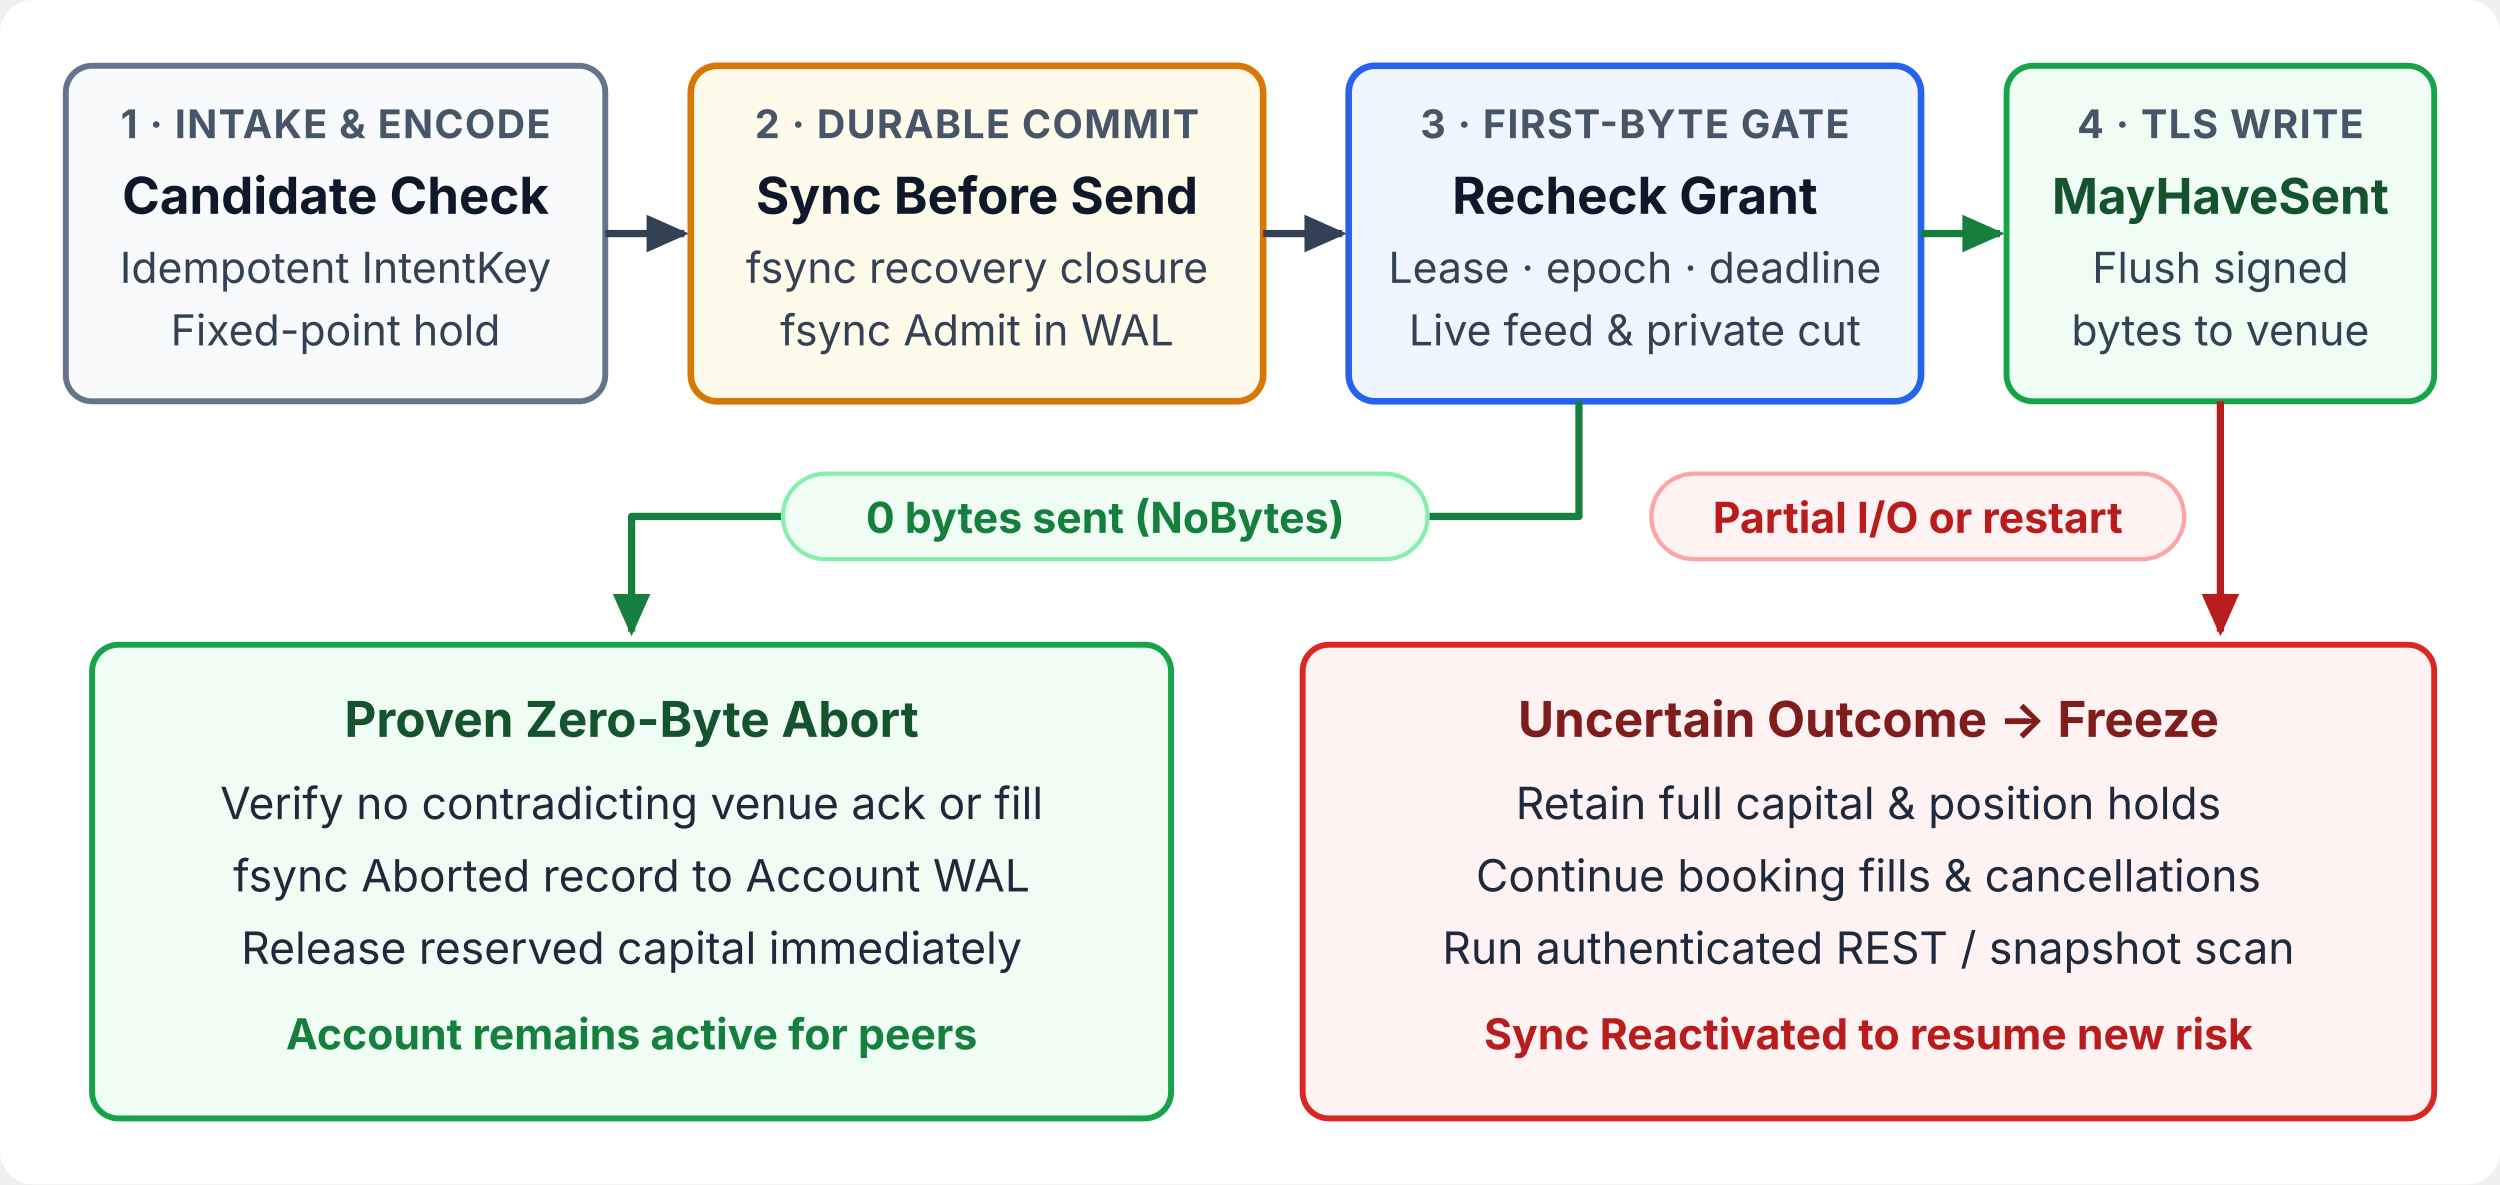
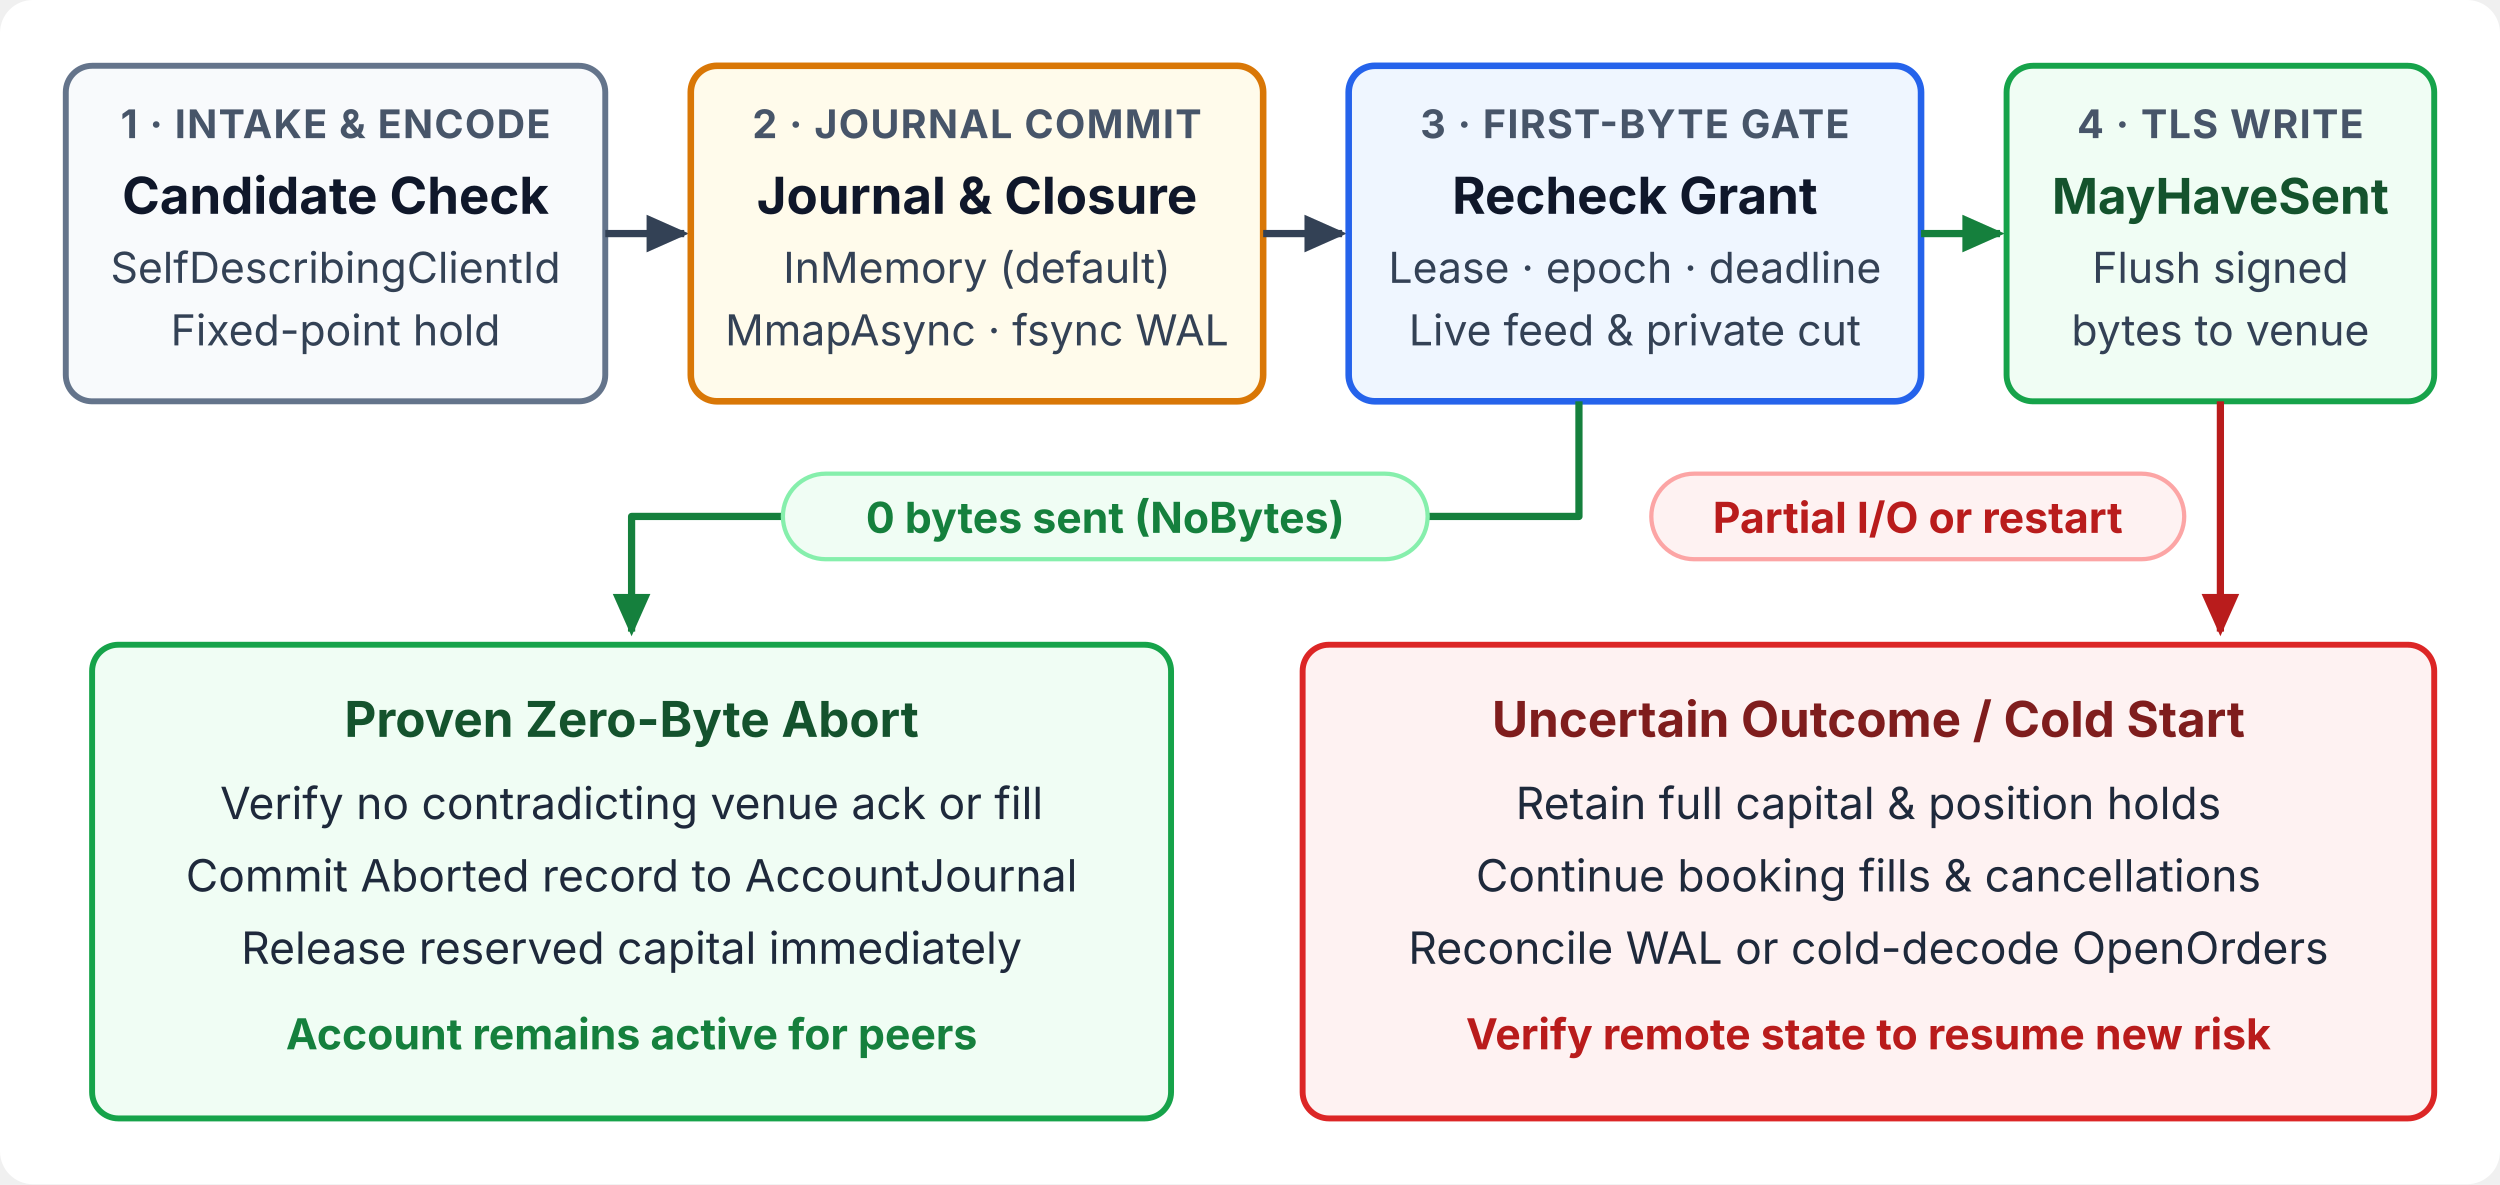
<svg xmlns="http://www.w3.org/2000/svg" width="760" height="360" viewBox="0 0 760 360" role="img" aria-labelledby="title description">
  <defs>
    <marker id="arr-dark" viewBox="0 0 10 10" refX="8.5" refY="5" markerWidth="6.5" markerHeight="6.5" orient="auto-start-reverse">
      <path d="M0.5 1 L9.5 5 L0.5 9 z" fill="#334155" />
    </marker>
    <marker id="arr-green" viewBox="0 0 10 10" refX="8.5" refY="5" markerWidth="6.5" markerHeight="6.5" orient="auto-start-reverse">
      <path d="M0.5 1 L9.5 5 L0.5 9 z" fill="#15803d" />
    </marker>
    <marker id="arr-red" viewBox="0 0 10 10" refX="8.5" refY="5" markerWidth="6.5" markerHeight="6.5" orient="auto-start-reverse">
      <path d="M0.5 1 L9.5 5 L0.5 9 z" fill="#b91c1c" />
    </marker>
    <style>
      text { font-family: "Inter", "Segoe UI", "DejaVu Sans", sans-serif; text-anchor: middle; }
      .step-num { font-size: 12px; font-weight: 700; fill: #475569; letter-spacing: 0.4px; }
      .box-title { font-size: 15.5px; font-weight: 700; fill: #0f172a; }
      .box-sub { font-size: 13px; fill: #334155; }
      .out-title-ok { font-size: 15px; font-weight: 700; fill: #14532d; }
      .out-title-warn { font-size: 15px; font-weight: 700; fill: #7f1d1d; }
      .out-sub { font-size: 13.5px; fill: #1e293b; }
      .lbl-ok { font-size: 13px; font-weight: 700; fill: #15803d; }
      .lbl-warn { font-size: 13px; font-weight: 700; fill: #b91c1c; }
      .stage { fill: #f8fafc; stroke: #64748b; stroke-width: 1.8; }
      .stage-wal { fill: #fffbeb; stroke: #d97706; stroke-width: 2; }
      .stage-gate { fill: #eff6ff; stroke: #2563eb; stroke-width: 2; }
      .stage-ok { fill: #f0fdf4; stroke: #16a34a; stroke-width: 1.8; }
      .stage-freeze { fill: #fef2f2; stroke: #dc2626; stroke-width: 1.8; }
      .pill-ok { fill: #f0fdf4; stroke: #86efac; stroke-width: 1.3; }
      .pill-warn { fill: #fef2f2; stroke: #fca5a5; stroke-width: 1.3; }
      .line { fill: none; stroke: #334155; stroke-width: 2.2; stroke-linejoin: round; }
      .line-ok { fill: none; stroke: #15803d; stroke-width: 2.2; stroke-linejoin: round; }
      .line-warn { fill: none; stroke: #b91c1c; stroke-width: 2.2; stroke-linejoin: round; }
    </style>
  </defs>
  <rect width="760" height="360" rx="10" fill="#ffffff" />
  <rect class="stage" x="20" y="20" width="164" height="102" rx="8" />
  <text x="102" y="42" class="step-num">1 · INTAKE &amp; ENCODE</text>
  <text x="102" y="65" class="box-title">Candidate Check</text>
-   <text x="102" y="86" class="box-sub">Idempotent IntentKey</text>
+   <text x="102" y="86" class="box-sub">SelfDescribingClientId</text>
  <text x="102" y="105" class="box-sub">Fixed-point hold</text>
  <path class="line" d="M184 71 H208" marker-end="url(#arr-dark)" />
  <rect class="stage-wal" x="210" y="20" width="174" height="102" rx="8" />
-   <text x="297" y="42" class="step-num">2 · DURABLE COMMIT</text>
-   <text x="297" y="65" class="box-title">Sync Before Send</text>
-   <text x="297" y="86" class="box-sub">fsync recovery closure</text>
-   <text x="297" y="105" class="box-sub">fsync Admit in WAL</text>
+   <text x="297" y="42" class="step-num">2 · JOURNAL COMMIT</text>
+   <text x="297" y="65" class="box-title">Journal &amp; Closure</text>
+   <text x="297" y="86" class="box-sub">InMemory (default)</text>
+   <text x="297" y="105" class="box-sub">MmapAsync · fsync WAL</text>
  <path class="line" d="M384 71 H408" marker-end="url(#arr-dark)" />
  <rect class="stage-gate" x="410" y="20" width="174" height="102" rx="8" />
  <text x="497" y="42" class="step-num">3 · FIRST-BYTE GATE</text>
  <text x="497" y="65" class="box-title">Recheck Grant</text>
  <text x="497" y="86" class="box-sub">Lease · epoch · deadline</text>
  <text x="497" y="105" class="box-sub">Live feed &amp; private cut</text>
  <path class="line-ok" d="M584 71 H608" marker-end="url(#arr-green)" />
  <rect class="stage-ok" x="610" y="20" width="130" height="102" rx="8" />
  <text x="675" y="42" class="step-num">4 · TLS WRITE</text>
  <text x="675" y="65" class="out-title-ok">MayHaveSent</text>
  <text x="675" y="86" class="box-sub">Flush signed</text>
  <text x="675" y="105" class="box-sub">bytes to venue</text>
  <path class="line-ok" d="M480 122 V157 H192 V192" marker-end="url(#arr-green)" />
  <rect class="pill-ok" x="238" y="144" width="196" height="26" rx="13" />
  <text x="336" y="162" class="lbl-ok">0 bytes sent (NoBytes)</text>
  <path class="line-warn" d="M675 122 V192" marker-end="url(#arr-red)" />
  <rect class="pill-warn" x="502" y="144" width="162" height="26" rx="13" />
  <text x="583" y="162" class="lbl-warn">Partial I/O or restart</text>
  <rect class="stage-ok" x="28" y="196" width="328" height="144" rx="8" />
  <text x="192" y="224" class="out-title-ok">Proven Zero-Byte Abort</text>
  <text x="192" y="249" class="out-sub">Verify no contradicting venue ack or fill</text>
-   <text x="192" y="271" class="out-sub">fsync Aborted record to Account WAL</text>
+   <text x="192" y="271" class="out-sub">Commit Aborted record to AccountJournal</text>
  <text x="192" y="293" class="out-sub">Release reserved capital immediately</text>
  <text x="192" y="319" class="lbl-ok">Account remains active for peers</text>
  <rect class="stage-freeze" x="396" y="196" width="344" height="144" rx="8" />
-   <text x="568" y="224" class="out-title-warn">Uncertain Outcome → Freeze</text>
+   <text x="568" y="224" class="out-title-warn">Uncertain Outcome / Cold Start</text>
  <text x="568" y="249" class="out-sub">Retain full capital &amp; position holds</text>
  <text x="568" y="271" class="out-sub">Continue booking fills &amp; cancellations</text>
-   <text x="568" y="293" class="out-sub">Run authenticated REST / snapshot scan</text>
-   <text x="568" y="319" class="lbl-warn">Sync Reactivated to resume new risk</text>
+   <text x="568" y="293" class="out-sub">Reconcile WAL or cold-decode OpenOrders</text>
+   <text x="568" y="319" class="lbl-warn">Verify remote state to resume new risk</text>
</svg>
